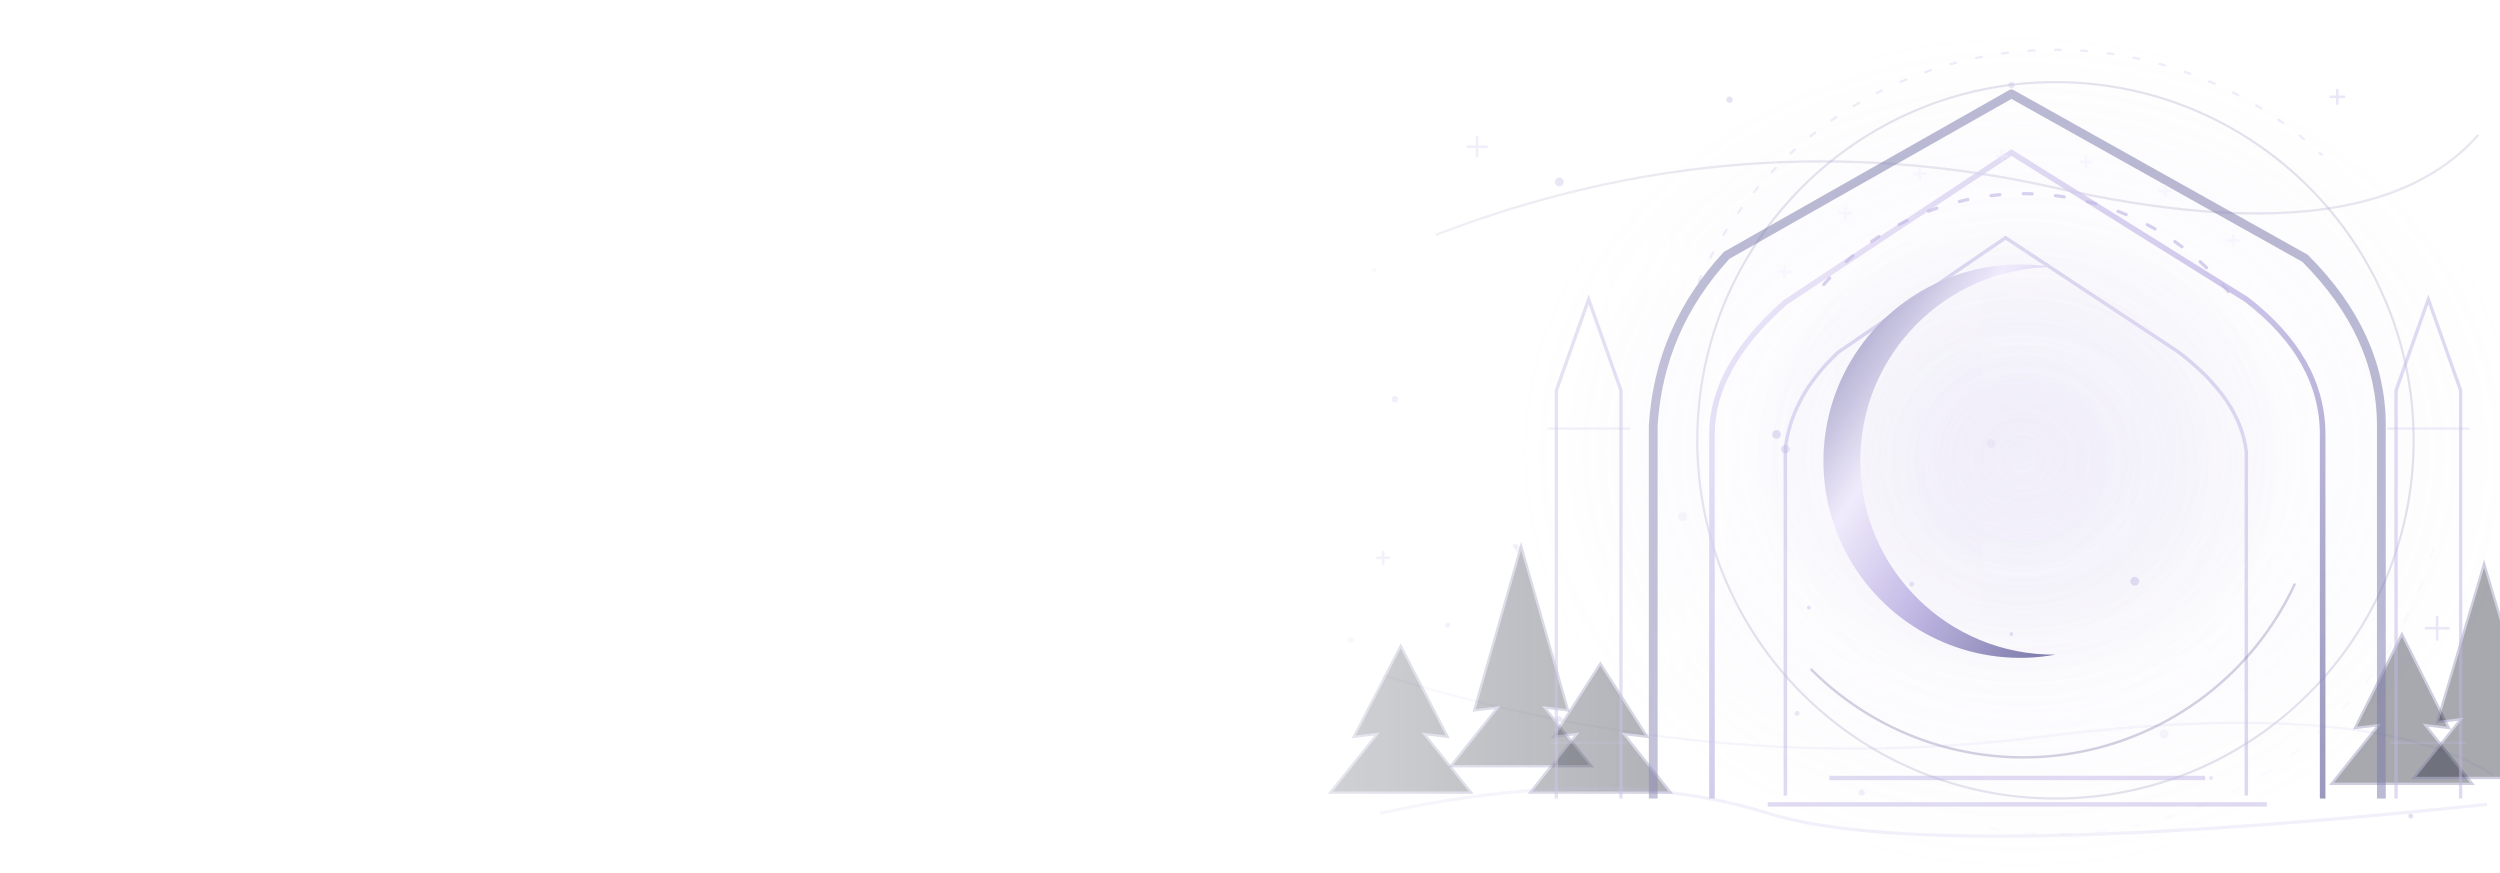
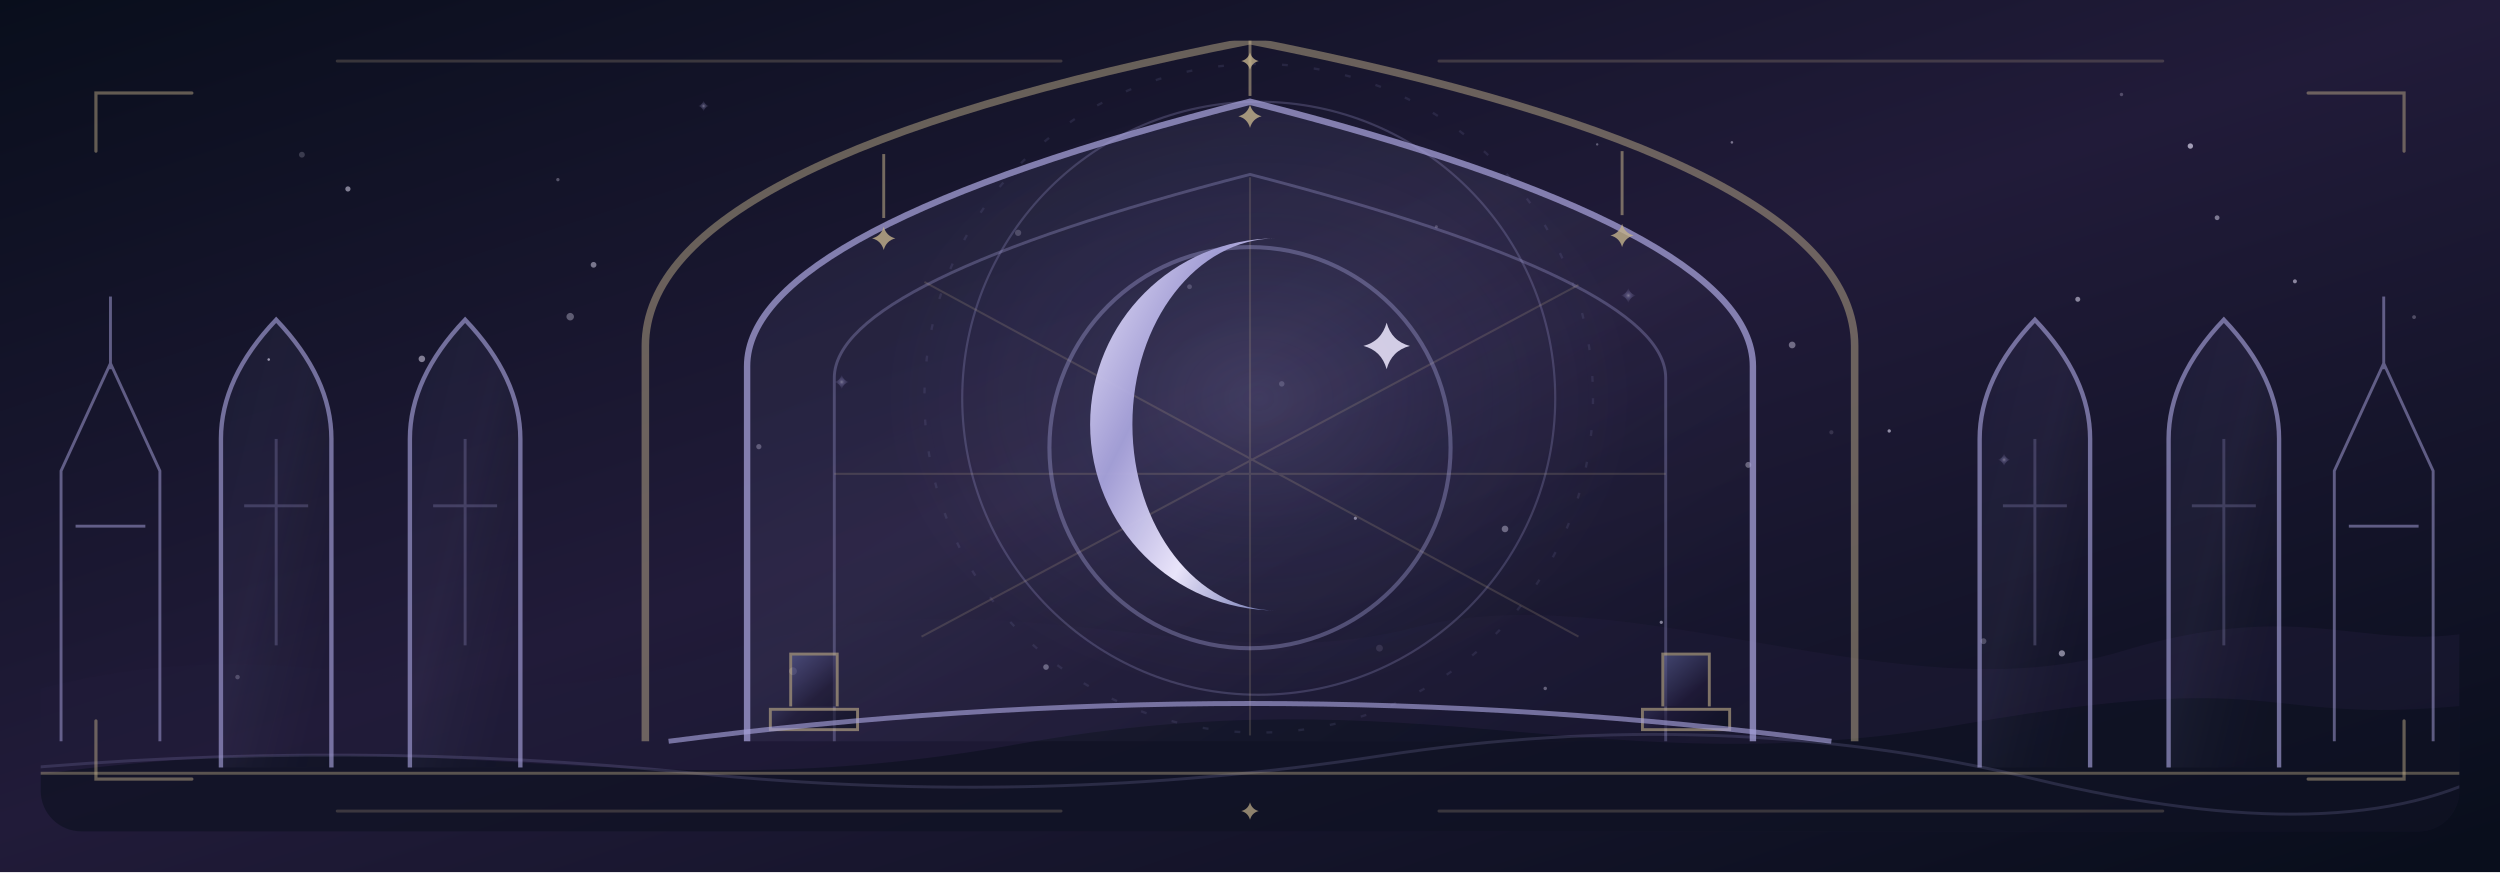
- <svg xmlns="http://www.w3.org/2000/svg" width="860" height="300" viewBox="0 0 860 300" fill="none" role="img" aria-label="Miniatura vetorial Vigília Lunar">
+ <svg xmlns="http://www.w3.org/2000/svg" width="860" height="300" viewBox="0 0 860 300" role="img" aria-label="Arte vetorial: Vigília Lunar">
  <defs>
-     <linearGradient id="silver" x1="0" y1="0" x2=".9" y2="1">
-       <stop offset="0" stop-color="#7b79aa" />
-       <stop offset=".39" stop-color="#efeafc" />
-       <stop offset=".67" stop-color="#c0b6e4" />
-       <stop offset="1" stop-color="#7b79aa" />
+     <style>:root{--ink:#a5a0d8;--light:#eee9ff;--deep:#211b39;--base:#090e1c;--ornament:#c3b18b}</style>
+     <linearGradient id="bg" x1="0" y1="0" x2="0.95" y2="1">
+       <stop stop-color="#090e1c" />
+       <stop offset=".50" stop-color="#211b39" />
+       <stop offset="1" stop-color="#090e1c" />
    </linearGradient>
-     <linearGradient id="edge" x1="0" y1="0" x2="1" y2="1">
-       <stop stop-color="#efeafc" />
-       <stop offset=".52" stop-color="#c0b6e4" />
-       <stop offset="1" stop-color="#7b79aa" />
+     <radialGradient id="halo">
+       <stop stop-color="#a5a0d8" stop-opacity=".29" />
+       <stop offset=".5" stop-color="#6e76b3" stop-opacity=".13" />
+       <stop offset="1" stop-color="#a5a0d8" stop-opacity="0" />
+     </radialGradient>
+     <linearGradient id="metal" x1="0" y1="0" x2="1" y2="1">
+       <stop stop-color="#eee9ff" />
+       <stop offset=".36" stop-color="#a5a0d8" />
+       <stop offset=".68" stop-color="#eee9ff" />
+       <stop offset="1" stop-color="#6e76b3" />
    </linearGradient>
-     <radialGradient id="aura">
-       <stop stop-color="#c0b6e4" stop-opacity=".21" />
-       <stop offset=".48" stop-color="#c0b6e4" stop-opacity=".07" />
-       <stop offset="1" stop-color="#c0b6e4" stop-opacity="0" />
+     <linearGradient id="shadow" x1="0" y1="0" x2="1" y2="1">
+       <stop stop-color="#6e76b3" />
+       <stop offset=".55" stop-color="#211b39" />
+       <stop offset="1" stop-color="#090e1c" />
+     </linearGradient>
+     <radialGradient id="shine">
+       <stop stop-color="#eee9ff" />
+       <stop offset=".32" stop-color="#a5a0d8" stop-opacity=".66" />
+       <stop offset="1" stop-color="#a5a0d8" stop-opacity="0" />
    </radialGradient>
-     <radialGradient id="inner">
-       <stop stop-color="#efeafc" stop-opacity=".65" />
-       <stop offset=".4" stop-color="#c0b6e4" stop-opacity=".19" />
-       <stop offset="1" stop-color="#c0b6e4" stop-opacity="0" />
-     </radialGradient>
-     <linearGradient id="fade" x1="0" x2="1" y1="0" y2="0">
-       <stop stop-color="white" stop-opacity="0" />
-       <stop offset=".38" stop-color="white" stop-opacity=".05" />
-       <stop offset=".52" stop-color="white" stop-opacity=".49" />
-       <stop offset=".70" stop-color="white" stop-opacity=".98" />
-       <stop offset="1" stop-color="white" />
+     <linearGradient id="glass" x1="0" y1="0" x2="1" y2="1">
+       <stop stop-color="#6e76b3" stop-opacity=".62" />
+       <stop offset=".45" stop-color="#a5a0d8" stop-opacity=".66" />
+       <stop offset="1" stop-color="#090e1c" stop-opacity=".12" />
    </linearGradient>
-     <mask id="reveal">
-       <rect width="860" height="300" fill="url(#fade)" />
-     </mask>
-     <filter id="softGlow" x="-30%" y="-30%" width="160%" height="160%">
-       <feGaussianBlur stdDeviation="3" />
-     </filter>
+     <linearGradient id="mist" x1="0" y1="0" x2="0" y2="1">
+       <stop stop-color="#a5a0d8" stop-opacity="0" />
+       <stop offset="1" stop-color="#eee9ff" stop-opacity=".23" />
+     </linearGradient>
+     <clipPath id="clip">
+       <rect x="14" y="14" width="832" height="272" rx="14" />
+     </clipPath>
  </defs>
-   <g transform="translate(-8 3) scale(1.01)">
-     <g mask="url(#reveal)">
-       <g opacity=".96">
-         <ellipse cx="696" cy="151" rx="171" ry="143" fill="url(#aura)" />
-         <circle cx="708" cy="147" r="122" fill="none" stroke="#7b79aa" stroke-width="0.75" opacity="0.22" />
-         <path d="M586.50 92.90A133 133 0 0 1 798.71 49.73" fill="none" stroke="#c0b6e4" stroke-width="0.8" opacity="0.27" stroke-linecap="round" stroke-dasharray="2 7" />
-         <path d="M836.81 183.94A134 134 0 0 1 680.14 278.07" fill="none" stroke="#efeafc" stroke-width="0.9" opacity="0.23" stroke-linecap="round" stroke-dasharray="3 9" />
-         <path d="M497 77Q601 37 708 61T852 43" fill="none" stroke="#7b79aa" stroke-width="0.8" opacity=".19" />
-         <path d="M479 227Q591 262 703 248T857 261" fill="none" stroke="#c0b6e4" stroke-width="0.8" opacity=".16" />
-         <circle cx="686" cy="148" r="1.5" fill="#c0b6e4" opacity="0.17" />
-         <circle cx="525" cy="184" r="1.1" fill="#c0b6e4" opacity="0.21" />
-         <circle cx="735" cy="195" r="1.5" fill="#c0b6e4" opacity="0.47" />
-         <circle cx="581" cy="173" r="1.5" fill="#c0b6e4" opacity="0.16" />
-         <circle cx="829" cy="275" r="0.85" fill="#c0b6e4" opacity="0.44" />
-         <circle cx="476" cy="89" r="0.65" fill="#c0b6e4" opacity="0.17" />
-         <circle cx="539" cy="242" r="1.1" fill="#c0b6e4" opacity="0.34" />
-         <circle cx="501" cy="210" r="0.85" fill="#c0b6e4" opacity="0.31" />
-         <circle cx="693" cy="213" r="0.65" fill="#c0b6e4" opacity="0.47" />
-         <circle cx="624" cy="204" r="0.65" fill="#c0b6e4" opacity="0.42" />
-         <circle cx="659" cy="196" r="0.85" fill="#c0b6e4" opacity="0.41" />
-         <circle cx="693" cy="26" r="1.1" fill="#c0b6e4" opacity="0.34" />
-         <circle cx="613" cy="145" r="1.5" fill="#c0b6e4" opacity="0.44" />
-         <circle cx="539" cy="59" r="1.5" fill="#c0b6e4" opacity="0.47" />
-         <circle cx="745" cy="247" r="1.5" fill="#c0b6e4" opacity="0.16" />
-         <circle cx="620" cy="240" r="0.85" fill="#c0b6e4" opacity="0.35" />
-         <circle cx="524" cy="183" r="0.85" fill="#c0b6e4" opacity="0.28" />
-         <circle cx="642" cy="267" r="1.1" fill="#c0b6e4" opacity="0.2" />
-         <circle cx="636" cy="128" r="1.1" fill="#c0b6e4" opacity="0.27" />
-         <circle cx="597" cy="31" r="1.1" fill="#c0b6e4" opacity="0.41" />
-         <circle cx="761" cy="262" r="0.65" fill="#c0b6e4" opacity="0.39" />
-         <circle cx="616" cy="150" r="1.5" fill="#c0b6e4" opacity="0.4" />
-         <circle cx="483" cy="133" r="1.1" fill="#c0b6e4" opacity="0.38" />
-         <circle cx="468" cy="215" r="1.1" fill="#c0b6e4" opacity="0.19" />
-         <path d="M511.00 43.40v7.20M507.40 47.00h7.20" fill="none" stroke="#c0b6e4" stroke-width="0.9" opacity="0.34" />
-         <path d="M804.00 27.30v5.40M801.30 30.00h5.40" fill="none" stroke="#c0b6e4" stroke-width="0.9" opacity="0.34" />
-         <path d="M838.00 206.80v8.40M833.80 211.00h8.40" fill="none" stroke="#c0b6e4" stroke-width="0.9" opacity="0.34" />
-         <path d="M479.00 184.60v4.80M476.60 187.00h4.80" fill="none" stroke="#c0b6e4" stroke-width="0.9" opacity="0.34" />
-       </g>
-       <polygon points="485.00,217.00 469.00,248.00 477.00,247.00 461.00,267.00 509.00,267.00 493.00,247.00 501.00,248.00" fill="#0c1021" stroke="#7b79aa" stroke-width="0.8" opacity=".36" />
-       <polygon points="526.00,183.00 510.00,239.00 518.00,238.00 502.00,258.00 550.00,258.00 534.00,238.00 542.00,239.00" fill="#0c1021" stroke="#7b79aa" stroke-width="0.8" opacity=".36" />
-       <polygon points="553.00,223.00 537.00,248.00 545.00,247.00 529.00,267.00 577.00,267.00 561.00,247.00 569.00,248.00" fill="#0c1021" stroke="#7b79aa" stroke-width="0.8" opacity=".36" />
-       <polygon points="826.00,213.00 810.00,245.00 818.00,244.00 802.00,264.00 850.00,264.00 834.00,244.00 842.00,245.00" fill="#0c1021" stroke="#7b79aa" stroke-width="0.8" opacity=".36" />
-       <polygon points="854.00,189.00 838.00,243.00 846.00,242.00 830.00,262.00 878.00,262.00 862.00,242.00 870.00,243.00" fill="#0c1021" stroke="#7b79aa" stroke-width="0.8" opacity=".36" />
-       <path d="M478 274Q556 257 610 274T855 271" fill="none" stroke="#c0b6e4" stroke-width="1.1" opacity=".2" />
-       <path d="M571 269V142Q573 109 596 84L693 29L793 85Q819 111 819 142V269" fill="none" stroke="#7b79aa" stroke-width="3" opacity=".52" stroke-linejoin="round" />
-       <path d="M591 269V145Q591 122 616 100L693 49L773 99Q799 119 799 145V269" fill="none" stroke="url(#edge)" stroke-width="1.9" opacity=".77" />
-       <path d="M616 268V150Q618 132 634 117L691 78L750 117Q771 133 773 151V268" fill="none" stroke="#c0b6e4" stroke-width="1.2" opacity=".52" />
-       <path d="M538 269V130L549 99L560 130V269" fill="none" stroke="#c0b6e4" stroke-width="1.15" opacity=".5" />
-       <path d="M535 143H563M536 250H562" fill="none" stroke="#c0b6e4" stroke-width="0.8" opacity=".25" />
-       <path d="M824 269V130L835 99L846 130V269" fill="none" stroke="#c0b6e4" stroke-width="1.15" opacity=".5" />
-       <path d="M821 143H849M822 250H848" fill="none" stroke="#c0b6e4" stroke-width="0.8" opacity=".25" />
-       <circle cx="697" cy="155" r="92" fill="url(#inner)" opacity="0.3" />
-       <path d="M707 88A67 67 0 1 0 708 220A54 54 0 1 1 707 88Z" fill="url(#silver)" opacity=".96" />
-       <path d="M629.08 93.95A90 90 0 0 1 771.61 102.67" fill="none" stroke="#c0b6e4" stroke-width="1.1" opacity="0.64" stroke-linecap="round" stroke-dasharray="3 8" />
-       <path d="M789.44 196.11A102 102 0 0 1 624.88 225.12" fill="none" stroke="#7b79aa" stroke-width="0.85" opacity="0.34" stroke-linecap="round" />
-       <path d="M615.83 87.39v4.40M613.63 89.59h4.40" fill="none" stroke="#efeafc" stroke-width="0.9" opacity="0.38" />
-       <path d="M636.46 67.47v4.40M634.26 69.67h4.40" fill="none" stroke="#efeafc" stroke-width="0.9" opacity="0.38" />
-       <path d="M661.77 54.01v4.40M659.57 56.21h4.40" fill="none" stroke="#efeafc" stroke-width="0.9" opacity="0.38" />
-       <path d="M689.82 48.05v4.40M687.62 50.25h4.40" fill="none" stroke="#efeafc" stroke-width="0.9" opacity="0.38" />
-       <path d="M718.41 50.05v4.40M716.21 52.25h4.40" fill="none" stroke="#efeafc" stroke-width="0.9" opacity="0.38" />
-       <path d="M745.36 59.86v4.40M743.16 62.06h4.40" fill="none" stroke="#efeafc" stroke-width="0.9" opacity="0.38" />
-       <path d="M768.55 76.71v4.40M766.35 78.91h4.40" fill="none" stroke="#efeafc" stroke-width="0.9" opacity="0.38" />
-       <path d="M631 262H759M610 271H780" fill="none" stroke="#c0b6e4" stroke-width="1.5" opacity=".5" />
+   <rect width="860" height="300" fill="url(#bg)" />
+   <g clip-path="url(#clip)">
+     <circle cx="145.12" cy="123.45" r="1.13" fill="#eee9ff" opacity="0.49" />
+     <circle cx="616.5" cy="118.67" r="1.16" fill="#eee9ff" opacity="0.4" />
+     <circle cx="92.44" cy="123.68" r="0.45" fill="#eee9ff" opacity="0.61" />
+     <circle cx="789.45" cy="96.78" r="0.69" fill="#eee9ff" opacity="0.53" />
+     <circle cx="191.91" cy="61.8" r="0.58" fill="#eee9ff" opacity="0.3" />
+     <circle cx="531.56" cy="236.82" r="0.6" fill="#eee9ff" opacity="0.63" />
+     <circle cx="474.54" cy="222.96" r="1.18" fill="#eee9ff" opacity="0.21" />
+     <circle cx="549.43" cy="49.67" r="0.41" fill="#eee9ff" opacity="0.33" />
+     <circle cx="649.89" cy="148.25" r="0.58" fill="#eee9ff" opacity="0.57" />
+     <circle cx="762.68" cy="74.9" r="0.83" fill="#eee9ff" opacity="0.46" />
+     <circle cx="753.48" cy="50.24" r="0.93" fill="#eee9ff" opacity="0.63" />
+     <circle cx="517.72" cy="181.96" r="1.14" fill="#eee9ff" opacity="0.39" />
+     <circle cx="261.04" cy="153.65" r="0.9" fill="#eee9ff" opacity="0.3" />
+     <circle cx="714.75" cy="102.95" r="0.86" fill="#eee9ff" opacity="0.52" />
+     <circle cx="682.31" cy="220.57" r="1.02" fill="#eee9ff" opacity="0.25" />
+     <circle cx="709.29" cy="224.77" r="1.08" fill="#eee9ff" opacity="0.53" />
+     <circle cx="440.92" cy="132.05" r="0.95" fill="#eee9ff" opacity="0.2" />
+     <circle cx="571.48" cy="214.08" r="0.56" fill="#eee9ff" opacity="0.52" />
+     <circle cx="595.77" cy="48.98" r="0.45" fill="#eee9ff" opacity="0.44" />
+     <circle cx="204.19" cy="91.1" r="0.99" fill="#eee9ff" opacity="0.46" />
+     <circle cx="629.99" cy="148.71" r="0.72" fill="#eee9ff" opacity="0.13" />
+     <circle cx="119.68" cy="65" r="0.9" fill="#eee9ff" opacity="0.5" />
+     <circle cx="196.15" cy="108.94" r="1.29" fill="#eee9ff" opacity="0.33" />
+     <circle cx="601.42" cy="159.92" r="1.03" fill="#eee9ff" opacity="0.37" />
+     <circle cx="466.25" cy="178.29" r="0.55" fill="#eee9ff" opacity="0.54" />
+     <circle cx="729.79" cy="32.5" r="0.59" fill="#eee9ff" opacity="0.25" />
+     <circle cx="103.85" cy="53.22" r="1.01" fill="#eee9ff" opacity="0.19" />
+     <circle cx="81.71" cy="232.92" r="0.78" fill="#eee9ff" opacity="0.41" />
+     <circle cx="409.2" cy="98.64" r="0.83" fill="#eee9ff" opacity="0.22" />
+     <circle cx="494.11" cy="78.02" r="0.54" fill="#eee9ff" opacity="0.23" />
+     <circle cx="359.83" cy="229.47" r="0.97" fill="#eee9ff" opacity="0.64" />
+     <circle cx="350.23" cy="80.09" r="1.08" fill="#eee9ff" opacity="0.22" />
+     <circle cx="830.44" cy="109.09" r="0.66" fill="#eee9ff" opacity="0.26" />
+     <circle cx="272.79" cy="230.89" r="1.34" fill="#eee9ff" opacity="0.42" />
+     <path d="M242.02 34.57 Q242.44 36.08 243.92 36.46 Q242.44 36.84 242.02 38.36 Q241.61 36.84 240.13 36.46 Q241.61 36.08 242.02 34.57Z" fill="url(#shine)" opacity="0.45" />
+     <path d="M289.55 128.86 Q290.11 130.91 292.1 131.42 Q290.11 131.93 289.55 133.97 Q288.98 131.93 286.99 131.42 Q288.98 130.91 289.55 128.86Z" fill="url(#shine)" opacity="0.45" />
+     <path d="M689.4 155.93 Q689.89 157.71 691.62 158.16 Q689.89 158.6 689.4 160.38 Q688.91 158.6 687.18 158.16 Q688.91 157.71 689.4 155.93Z" fill="url(#shine)" opacity="0.45" />
+     <path d="M560.15 98.98 Q560.74 101.11 562.82 101.65 Q560.74 102.18 560.15 104.32 Q559.56 102.18 557.48 101.65 Q559.56 101.11 560.15 98.98Z" fill="url(#shine)" opacity="0.45" />
+     <path d="M-10 244 C105 205 150 256 246 225 S412 235 486 216 S654 247 730 224 S820 235 880 208 V310 H-10Z" fill="#211b39" opacity=".44" />
+     <path d="M-10 270 C150 243 211 281 350 256 S550 271 676 249 S770 255 878 239V314H-10Z" fill="#090e1c" opacity=".55" />
+     <path d="M0 265 Q120 254 239 266T475 260T700 268T860 264" fill="none" stroke="#a5a0d8" stroke-opacity=".18" stroke-width="1" />
+     <ellipse cx="433" cy="137" rx="128.52" ry="102" fill="url(#halo)" opacity=".6" />
+     <circle cx="433" cy="137" r="102" fill="none" stroke="#a5a0d8" stroke-width="0.75" stroke-opacity="0.25" />
+     <circle cx="433" cy="137" r="115" fill="none" stroke="#a5a0d8" stroke-width="0.8" stroke-opacity="0.12" stroke-dasharray="2 9" />
+     <path d="M222 255V119 Q222 55 430 14 Q638 55 638 119V255" fill="none" stroke="#c3b18b" stroke-width="2.6" opacity=".48" />
+     <path d="M257 255V126Q257 79 430 35Q603 79 603 126V255" fill="url(#glass)" fill-opacity=".19" stroke="#a5a0d8" stroke-width="2.2" opacity=".75" />
+     <path d="M287 255V130Q287 97 430 60Q573 97 573 130V255" fill="none" stroke="#a5a0d8" stroke-width="1" opacity=".32" />
+     <path d="M430 61V253M287 163H573M318 97L543 219M543 98L317 219" stroke="#c3b18b" stroke-width=".7" stroke-opacity=".19" />
+     <circle cx="430" cy="154" r="69" fill="none" stroke="#a5a0d8" stroke-width="1.4" stroke-opacity="0.38" />
+     <path d="M439 82 A64 64 0 1 0 439 210 A43.52 56.32 0 0 1 439 82Z" fill="url(#metal)" opacity=".97" />
+     <path d="M477 111 Q478.76 117.4 485 119 Q478.76 120.6 477 127 Q475.24 120.6 469 119 Q475.24 117.4 477 111Z" fill="#eee9ff" opacity="0.85" />
+     <path d="M0 266H860" stroke="#c3b18b" stroke-opacity=".40" />
+     <path d="M76.0 264V151 Q76.0 130 95 110 Q114.0 130 114.0 151V264" fill="url(#glass)" fill-opacity=".16" stroke="#a5a0d8" stroke-width="1.5" opacity=".65" />
+     <path d="M95 151V222M84 174H106" fill="none" stroke="#a5a0d8" opacity=".25" />
+     <path d="M141.0 264V151 Q141.0 130 160 110 Q179.0 130 179.0 151V264" fill="url(#glass)" fill-opacity=".16" stroke="#a5a0d8" stroke-width="1.5" opacity=".65" />
+     <path d="M160 151V222M149 174H171" fill="none" stroke="#a5a0d8" opacity=".25" />
+     <path d="M681.0 264V151 Q681.0 130 700 110 Q719.0 130 719.0 151V264" fill="url(#glass)" fill-opacity=".16" stroke="#a5a0d8" stroke-width="1.5" opacity=".65" />
+     <path d="M700 151V222M689 174H711" fill="none" stroke="#a5a0d8" opacity=".25" />
+     <path d="M746.0 264V151 Q746.0 130 765 110 Q784.0 130 784.0 151V264" fill="url(#glass)" fill-opacity=".16" stroke="#a5a0d8" stroke-width="1.5" opacity=".65" />
+     <path d="M765 151V222M754 174H776" fill="none" stroke="#a5a0d8" opacity=".25" />
+     <path d="M21 255v-93l17-37 17 37v93M26 181h24M38 127v-25" stroke="#a5a0d8" fill="none" opacity=".52" />
+     <path d="M803 255v-93l17-37 17 37v93M808 181h24M820 127v-25" stroke="#a5a0d8" fill="none" opacity=".52" />
+     <path d="M304 53V75" stroke="#c3b18b" stroke-opacity=".55" />
+     <path d="M304 78 Q304.88 81.2 308 82 Q304.88 82.8 304 86 Q303.12 82.8 300 82 Q303.12 81.2 304 78Z" fill="#c3b18b" opacity="0.8" />
+     <path d="M558 52V74" stroke="#c3b18b" stroke-opacity=".55" />
+     <path d="M558 77 Q558.88 80.2 562 81 Q558.88 81.8 558 85 Q557.12 81.8 554 81 Q557.12 80.2 558 77Z" fill="#c3b18b" opacity="0.8" />
+     <path d="M430 11V33" stroke="#c3b18b" stroke-opacity=".55" />
+     <path d="M430 36 Q430.88 39.2 434 40 Q430.88 40.8 430 44 Q429.12 40.8 426 40 Q429.12 39.2 430 36Z" fill="#c3b18b" opacity="0.8" />
+     <path d="M265 251h30v-7h-30ZM272 243v-18h16v18" fill="url(#shadow)" stroke="#c3b18b" opacity=".6" />
+     <path d="M565 251h30v-7h-30ZM572 243v-18h16v18" fill="url(#shadow)" stroke="#c3b18b" opacity=".6" />
+     <path d="M230 255Q430 229 630 255" fill="none" stroke="#a5a0d8" stroke-width="1.7" opacity=".65" />
+     <g fill="none" stroke="#c3b18b" stroke-opacity=".47" stroke-linecap="round">
+       <rect x="13" y="13" width="834" height="274" rx="15" stroke-width="1.1" />
+       <path d="M33 52V32H66M827 52V32H794M33 248v20h33M827 248v20h-33" stroke-width="1.1" />
+       <path d="M116 21H365m130 0h249M116 279h249m130 0h249" stroke-opacity=".23" />
    </g>
+     <path d="M430 18 Q430.66 20.4 433 21 Q430.66 21.6 430 24 Q429.34 21.6 427 21 Q429.34 20.4 430 18Z" fill="#c3b18b" opacity="0.8" />
+     <path d="M430 276 Q430.66 278.4 433 279 Q430.66 279.6 430 282 Q429.34 279.6 427 279 Q429.34 278.4 430 276Z" fill="#c3b18b" opacity="0.7" />
  </g>
</svg>
